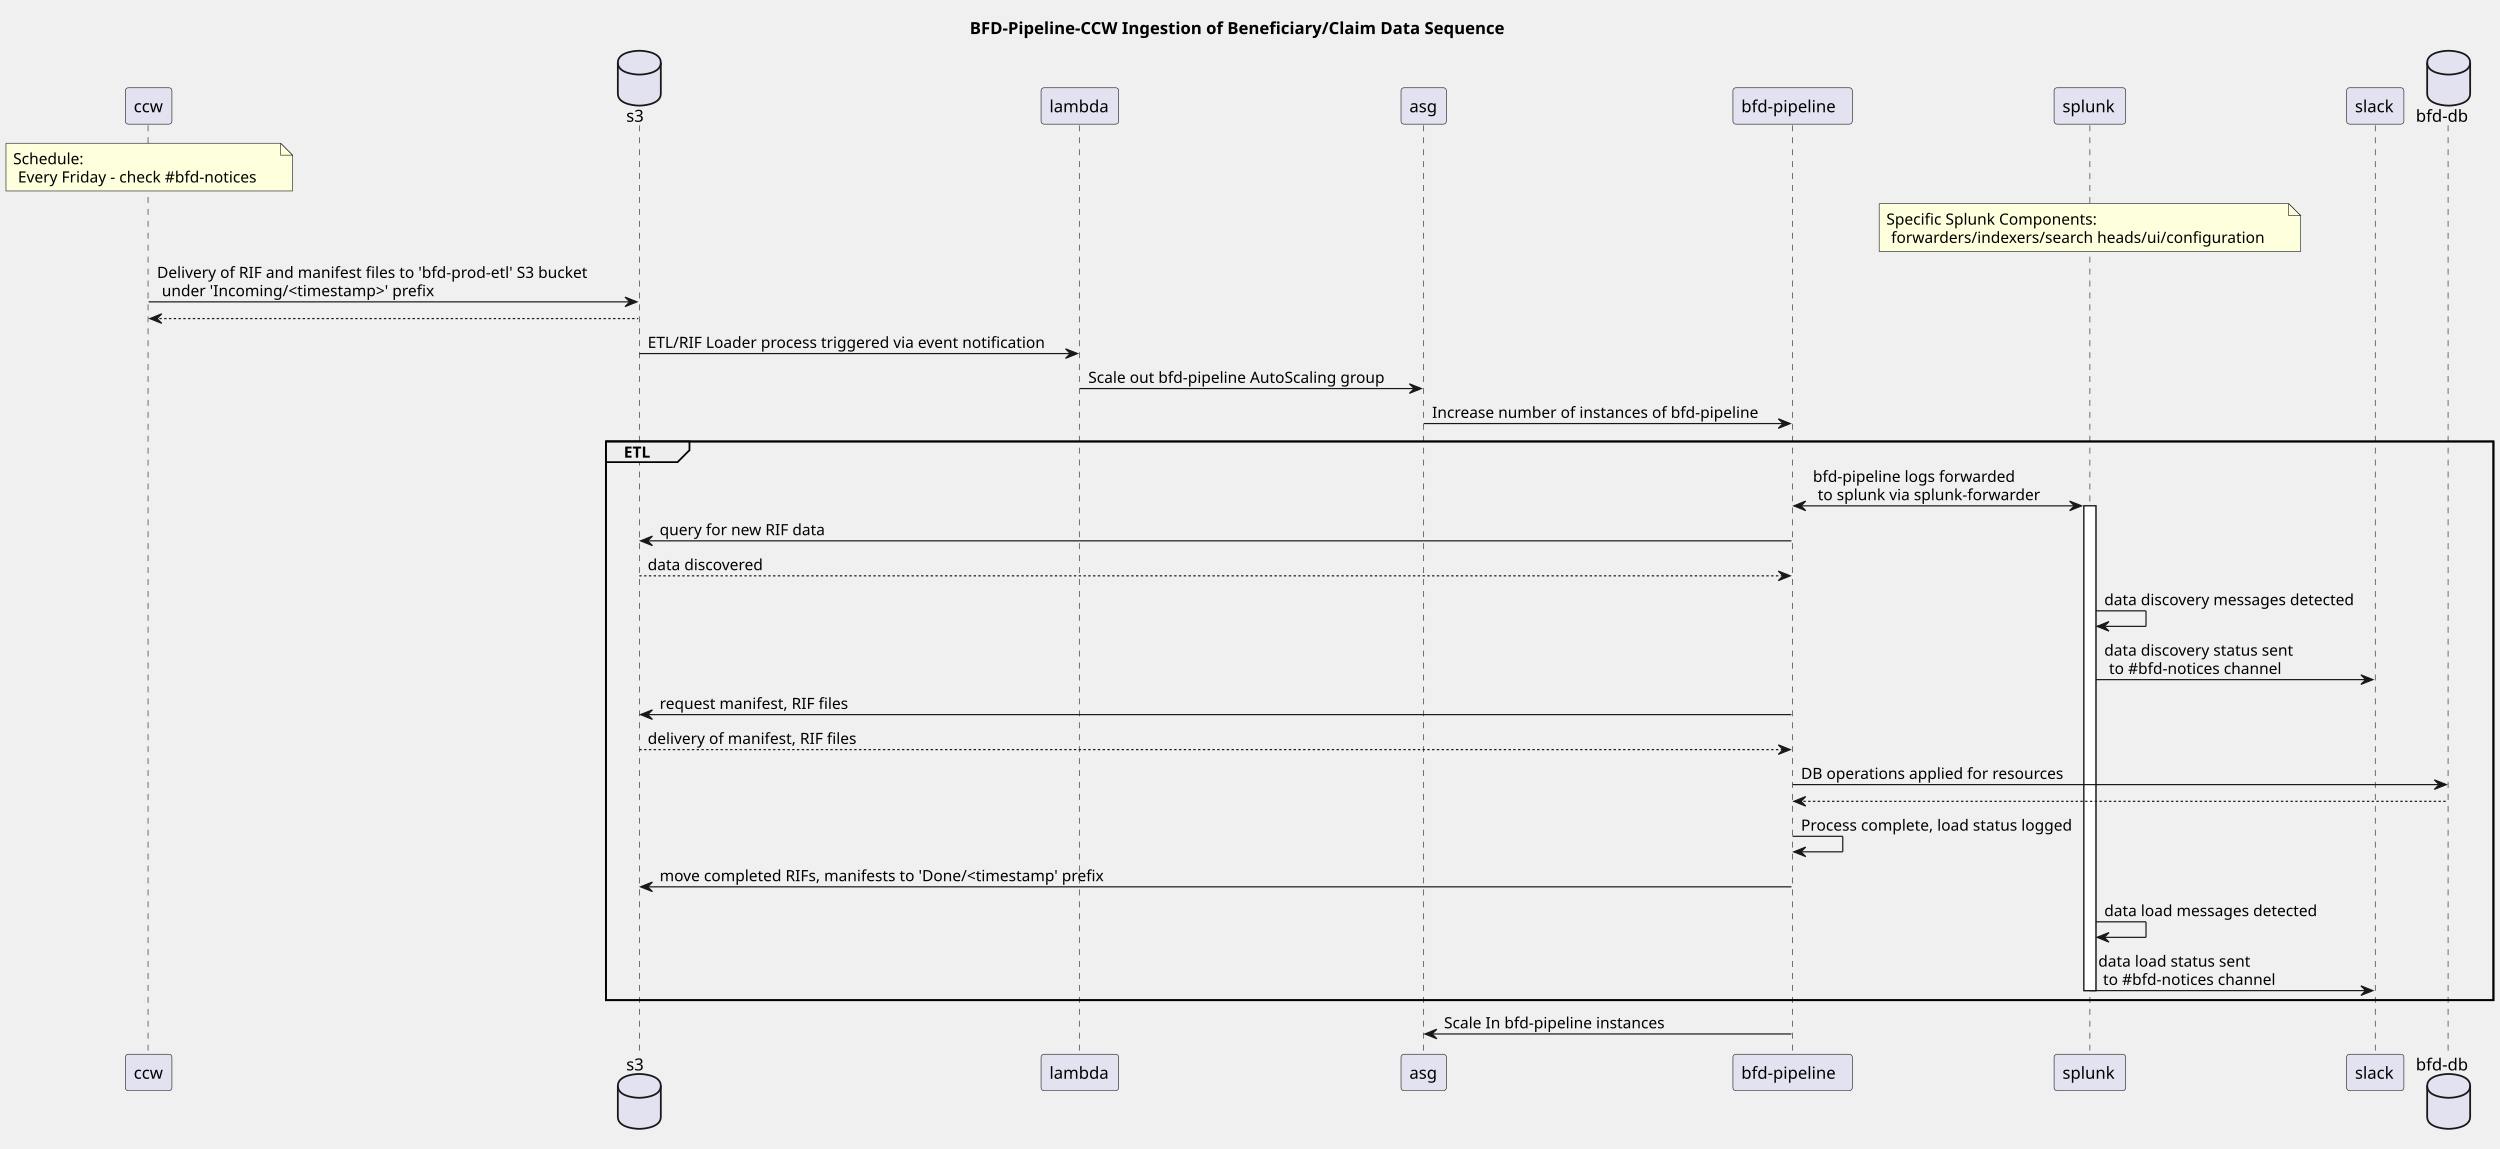
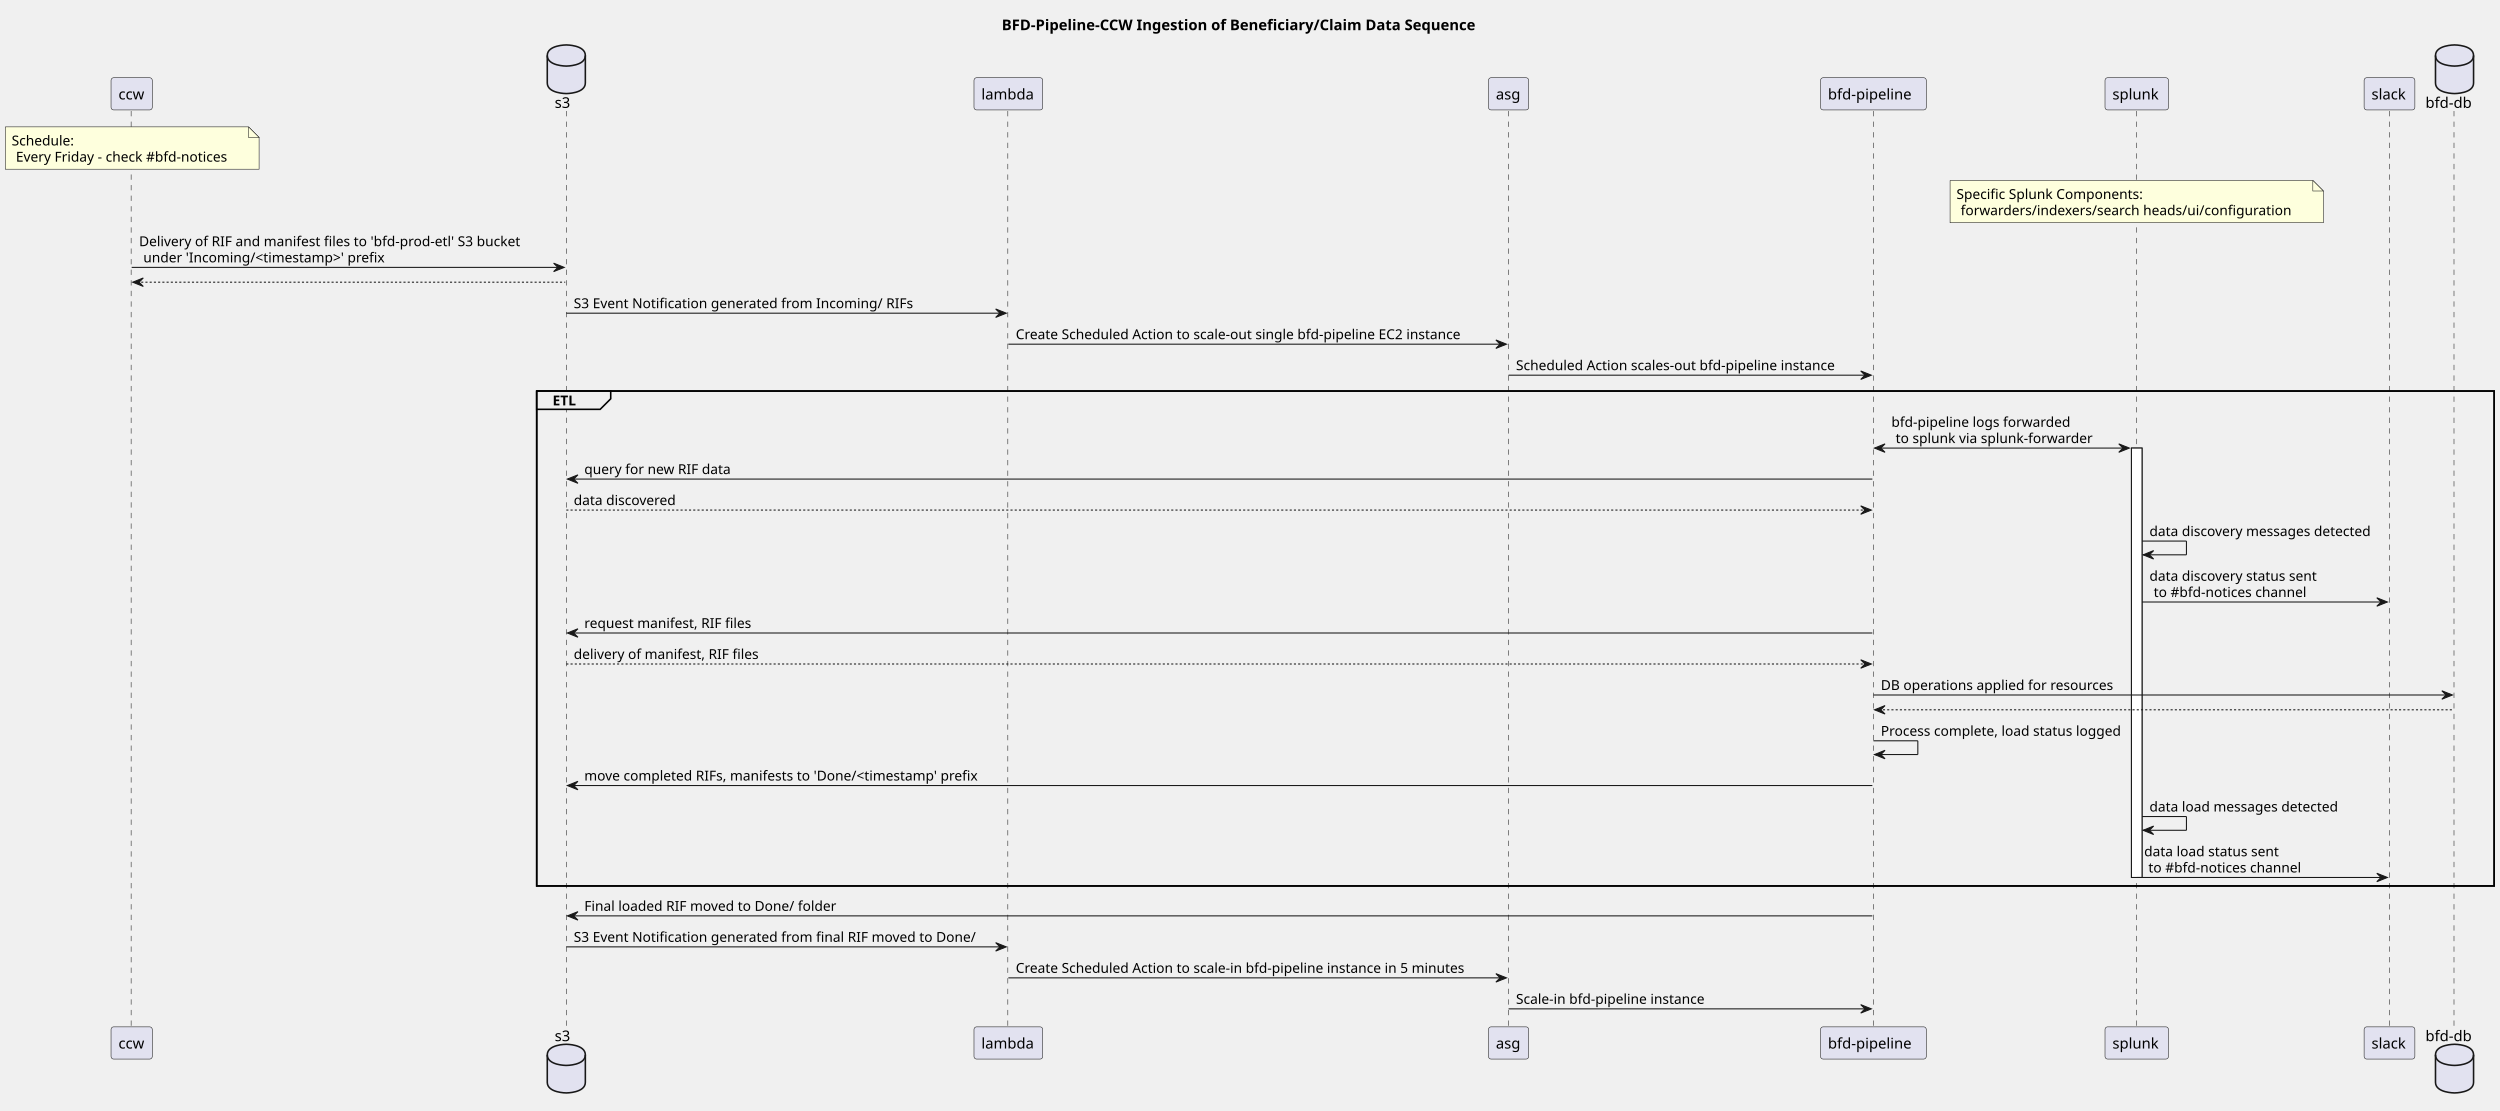
- <svg xmlns="http://www.w3.org/2000/svg" contentStyleType="text/css" height="962px" preserveAspectRatio="none" style="width:2094px;height:962px;background:#FFFFFF;" version="1.1" viewBox="0 0 2094 962" width="2094px" zoomAndPan="magnify">
+ <svg xmlns="http://www.w3.org/2000/svg" contentStyleType="text/css" height="1050px" preserveAspectRatio="none" style="width:2364px;height:1050px;background:#FFFFFF;" version="1.1" viewBox="0 0 2364 1050" width="2364px" zoomAndPan="magnify">
  <defs />
  <g>
-     <text fill="#000000" font-family="sans-serif" font-size="14" font-weight="bold" lengthAdjust="spacing" textLength="473" x="812.25" y="28.535">BFD-Pipeline-CCW Ingestion of Beneficiary/Claim Data Sequence</text>
-     <rect fill="#FFFFFF" height="406.037" style="stroke:#181818;stroke-width:1.0;" width="10" x="1745.5" y="423.703" />
-     <rect fill="none" height="467.969" style="stroke:#000000;stroke-width:1.5;" width="1581" x="507.5" y="369.772" />
-     <line style="stroke:#181818;stroke-width:0.5;stroke-dasharray:5.0,5.0;" x1="124" x2="124" y1="104.977" y2="884.051" />
-     <line style="stroke:#181818;stroke-width:0.5;stroke-dasharray:5.0,5.0;" x1="535.5" x2="535.5" y1="104.977" y2="884.051" />
-     <line style="stroke:#181818;stroke-width:0.5;stroke-dasharray:5.0,5.0;" x1="904" x2="904" y1="104.977" y2="884.051" />
-     <line style="stroke:#181818;stroke-width:0.5;stroke-dasharray:5.0,5.0;" x1="1192.5" x2="1192.5" y1="104.977" y2="884.051" />
-     <line style="stroke:#181818;stroke-width:0.5;stroke-dasharray:5.0,5.0;" x1="1501.5" x2="1501.5" y1="104.977" y2="884.051" />
-     <line style="stroke:#181818;stroke-width:0.5;stroke-dasharray:5.0,5.0;" x1="1750.5" x2="1750.5" y1="104.977" y2="884.051" />
-     <line style="stroke:#181818;stroke-width:0.5;stroke-dasharray:5.0,5.0;" x1="1989.5" x2="1989.5" y1="104.977" y2="884.051" />
-     <line style="stroke:#181818;stroke-width:0.5;stroke-dasharray:5.0,5.0;" x1="2050.5" x2="2050.5" y1="104.977" y2="884.051" />
+     <text fill="#000000" font-family="sans-serif" font-size="14" font-weight="bold" lengthAdjust="spacing" textLength="473" x="947.25" y="28.535">BFD-Pipeline-CCW Ingestion of Beneficiary/Claim Data Sequence</text>
+     <rect fill="#FFFFFF" height="406.037" style="stroke:#181818;stroke-width:1.0;" width="10" x="2015.5" y="423.703" />
+     <rect fill="none" height="467.969" style="stroke:#000000;stroke-width:1.5;" width="1851" x="507.5" y="369.772" />
+     <line style="stroke:#181818;stroke-width:0.5;stroke-dasharray:5.0,5.0;" x1="124" x2="124" y1="104.977" y2="971.982" />
+     <line style="stroke:#181818;stroke-width:0.5;stroke-dasharray:5.0,5.0;" x1="535.5" x2="535.5" y1="104.977" y2="971.982" />
+     <line style="stroke:#181818;stroke-width:0.5;stroke-dasharray:5.0,5.0;" x1="953" x2="953" y1="104.977" y2="971.982" />
+     <line style="stroke:#181818;stroke-width:0.5;stroke-dasharray:5.0,5.0;" x1="1426.5" x2="1426.5" y1="104.977" y2="971.982" />
+     <line style="stroke:#181818;stroke-width:0.5;stroke-dasharray:5.0,5.0;" x1="1771.5" x2="1771.5" y1="104.977" y2="971.982" />
+     <line style="stroke:#181818;stroke-width:0.5;stroke-dasharray:5.0,5.0;" x1="2020.5" x2="2020.5" y1="104.977" y2="971.982" />
+     <line style="stroke:#181818;stroke-width:0.5;stroke-dasharray:5.0,5.0;" x1="2259.5" x2="2259.5" y1="104.977" y2="971.982" />
+     <line style="stroke:#181818;stroke-width:0.5;stroke-dasharray:5.0,5.0;" x1="2320.5" x2="2320.5" y1="104.977" y2="971.982" />
    <rect fill="#E2E2F0" height="30.488" rx="2.5" ry="2.5" style="stroke:#181818;stroke-width:0.5;" width="39" x="105" y="73.488" />
    <text fill="#000000" font-family="sans-serif" font-size="14" lengthAdjust="spacing" textLength="25" x="112" y="94.023">ccw</text>
-     <rect fill="#E2E2F0" height="30.488" rx="2.5" ry="2.5" style="stroke:#181818;stroke-width:0.5;" width="39" x="105" y="883.051" />
-     <text fill="#000000" font-family="sans-serif" font-size="14" lengthAdjust="spacing" textLength="25" x="112" y="903.586">ccw</text>
+     <rect fill="#E2E2F0" height="30.488" rx="2.5" ry="2.5" style="stroke:#181818;stroke-width:0.5;" width="39" x="105" y="970.982" />
+     <text fill="#000000" font-family="sans-serif" font-size="14" lengthAdjust="spacing" textLength="25" x="112" y="991.518">ccw</text>
    <text fill="#000000" font-family="sans-serif" font-size="14" lengthAdjust="spacing" textLength="16" x="524.5" y="102.023">s3</text>
    <path d="M517.5,52.488 C517.5,42.488 535.5,42.488 535.5,42.488 C535.5,42.488 553.5,42.488 553.5,52.488 L553.5,78.488 C553.5,88.488 535.5,88.488 535.5,88.488 C535.5,88.488 517.5,88.488 517.5,78.488 L517.5,52.488 " fill="#E2E2F0" style="stroke:#181818;stroke-width:1.5;" />
    <path d="M517.5,52.488 C517.5,62.488 535.5,62.488 535.5,62.488 C535.5,62.488 553.5,62.488 553.5,52.488 " fill="none" style="stroke:#181818;stroke-width:1.5;" />
-     <text fill="#000000" font-family="sans-serif" font-size="14" lengthAdjust="spacing" textLength="16" x="524.5" y="896.586">s3</text>
-     <path d="M517.5,909.539 C517.5,899.539 535.5,899.539 535.5,899.539 C535.5,899.539 553.5,899.539 553.5,909.539 L553.5,935.539 C553.5,945.539 535.5,945.539 535.5,945.539 C535.5,945.539 517.5,945.539 517.5,935.539 L517.5,909.539 " fill="#E2E2F0" style="stroke:#181818;stroke-width:1.5;" />
-     <path d="M517.5,909.539 C517.5,919.539 535.5,919.539 535.5,919.539 C535.5,919.539 553.5,919.539 553.5,909.539 " fill="none" style="stroke:#181818;stroke-width:1.5;" />
-     <rect fill="#E2E2F0" height="30.488" rx="2.5" ry="2.5" style="stroke:#181818;stroke-width:0.5;" width="65" x="872" y="73.488" />
-     <text fill="#000000" font-family="sans-serif" font-size="14" lengthAdjust="spacing" textLength="51" x="879" y="94.023">lambda</text>
-     <rect fill="#E2E2F0" height="30.488" rx="2.5" ry="2.5" style="stroke:#181818;stroke-width:0.5;" width="65" x="872" y="883.051" />
-     <text fill="#000000" font-family="sans-serif" font-size="14" lengthAdjust="spacing" textLength="51" x="879" y="903.586">lambda</text>
-     <rect fill="#E2E2F0" height="30.488" rx="2.5" ry="2.5" style="stroke:#181818;stroke-width:0.5;" width="38" x="1173.5" y="73.488" />
-     <text fill="#000000" font-family="sans-serif" font-size="14" lengthAdjust="spacing" textLength="24" x="1180.5" y="94.023">asg</text>
-     <rect fill="#E2E2F0" height="30.488" rx="2.5" ry="2.5" style="stroke:#181818;stroke-width:0.5;" width="38" x="1173.5" y="883.051" />
-     <text fill="#000000" font-family="sans-serif" font-size="14" lengthAdjust="spacing" textLength="24" x="1180.5" y="903.586">asg</text>
-     <rect fill="#E2E2F0" height="30.488" rx="2.5" ry="2.5" style="stroke:#181818;stroke-width:0.5;" width="100" x="1451.5" y="73.488" />
-     <text fill="#000000" font-family="sans-serif" font-size="14" lengthAdjust="spacing" textLength="86" x="1458.5" y="94.023">bfd-pipeline</text>
-     <rect fill="#E2E2F0" height="30.488" rx="2.5" ry="2.5" style="stroke:#181818;stroke-width:0.5;" width="100" x="1451.5" y="883.051" />
-     <text fill="#000000" font-family="sans-serif" font-size="14" lengthAdjust="spacing" textLength="86" x="1458.5" y="903.586">bfd-pipeline</text>
-     <rect fill="#E2E2F0" height="30.488" rx="2.5" ry="2.5" style="stroke:#181818;stroke-width:0.5;" width="60" x="1720.5" y="73.488" />
-     <text fill="#000000" font-family="sans-serif" font-size="14" lengthAdjust="spacing" textLength="46" x="1727.5" y="94.023">splunk</text>
-     <rect fill="#E2E2F0" height="30.488" rx="2.5" ry="2.5" style="stroke:#181818;stroke-width:0.5;" width="60" x="1720.5" y="883.051" />
-     <text fill="#000000" font-family="sans-serif" font-size="14" lengthAdjust="spacing" textLength="46" x="1727.5" y="903.586">splunk</text>
-     <rect fill="#E2E2F0" height="30.488" rx="2.5" ry="2.5" style="stroke:#181818;stroke-width:0.5;" width="48" x="1965.5" y="73.488" />
-     <text fill="#000000" font-family="sans-serif" font-size="14" lengthAdjust="spacing" textLength="34" x="1972.5" y="94.023">slack</text>
-     <rect fill="#E2E2F0" height="30.488" rx="2.5" ry="2.5" style="stroke:#181818;stroke-width:0.5;" width="48" x="1965.5" y="883.051" />
-     <text fill="#000000" font-family="sans-serif" font-size="14" lengthAdjust="spacing" textLength="34" x="1972.5" y="903.586">slack</text>
-     <text fill="#000000" font-family="sans-serif" font-size="14" lengthAdjust="spacing" textLength="49" x="2023.5" y="102.023">bfd-db</text>
-     <path d="M2033,52.488 C2033,42.488 2051,42.488 2051,42.488 C2051,42.488 2069,42.488 2069,52.488 L2069,78.488 C2069,88.488 2051,88.488 2051,88.488 C2051,88.488 2033,88.488 2033,78.488 L2033,52.488 " fill="#E2E2F0" style="stroke:#181818;stroke-width:1.5;" />
-     <path d="M2033,52.488 C2033,62.488 2051,62.488 2051,62.488 C2051,62.488 2069,62.488 2069,52.488 " fill="none" style="stroke:#181818;stroke-width:1.5;" />
-     <text fill="#000000" font-family="sans-serif" font-size="14" lengthAdjust="spacing" textLength="49" x="2023.5" y="896.586">bfd-db</text>
-     <path d="M2033,909.539 C2033,899.539 2051,899.539 2051,899.539 C2051,899.539 2069,899.539 2069,909.539 L2069,935.539 C2069,945.539 2051,945.539 2051,945.539 C2051,945.539 2033,945.539 2033,935.539 L2033,909.539 " fill="#E2E2F0" style="stroke:#181818;stroke-width:1.5;" />
-     <path d="M2033,909.539 C2033,919.539 2051,919.539 2051,919.539 C2051,919.539 2069,919.539 2069,909.539 " fill="none" style="stroke:#181818;stroke-width:1.5;" />
-     <rect fill="#FFFFFF" height="406.037" style="stroke:#181818;stroke-width:1.0;" width="10" x="1745.5" y="423.703" />
+     <text fill="#000000" font-family="sans-serif" font-size="14" lengthAdjust="spacing" textLength="16" x="524.5" y="984.518">s3</text>
+     <path d="M517.5,997.471 C517.5,987.471 535.5,987.471 535.5,987.471 C535.5,987.471 553.5,987.471 553.5,997.471 L553.5,1023.471 C553.5,1033.471 535.5,1033.471 535.5,1033.471 C535.5,1033.471 517.5,1033.471 517.5,1023.471 L517.5,997.471 " fill="#E2E2F0" style="stroke:#181818;stroke-width:1.5;" />
+     <path d="M517.5,997.471 C517.5,1007.471 535.5,1007.471 535.5,1007.471 C535.5,1007.471 553.5,1007.471 553.5,997.471 " fill="none" style="stroke:#181818;stroke-width:1.5;" />
+     <rect fill="#E2E2F0" height="30.488" rx="2.5" ry="2.5" style="stroke:#181818;stroke-width:0.5;" width="65" x="921" y="73.488" />
+     <text fill="#000000" font-family="sans-serif" font-size="14" lengthAdjust="spacing" textLength="51" x="928" y="94.023">lambda</text>
+     <rect fill="#E2E2F0" height="30.488" rx="2.5" ry="2.5" style="stroke:#181818;stroke-width:0.5;" width="65" x="921" y="970.982" />
+     <text fill="#000000" font-family="sans-serif" font-size="14" lengthAdjust="spacing" textLength="51" x="928" y="991.518">lambda</text>
+     <rect fill="#E2E2F0" height="30.488" rx="2.5" ry="2.5" style="stroke:#181818;stroke-width:0.5;" width="38" x="1407.5" y="73.488" />
+     <text fill="#000000" font-family="sans-serif" font-size="14" lengthAdjust="spacing" textLength="24" x="1414.5" y="94.023">asg</text>
+     <rect fill="#E2E2F0" height="30.488" rx="2.5" ry="2.5" style="stroke:#181818;stroke-width:0.5;" width="38" x="1407.5" y="970.982" />
+     <text fill="#000000" font-family="sans-serif" font-size="14" lengthAdjust="spacing" textLength="24" x="1414.5" y="991.518">asg</text>
+     <rect fill="#E2E2F0" height="30.488" rx="2.5" ry="2.5" style="stroke:#181818;stroke-width:0.5;" width="100" x="1721.5" y="73.488" />
+     <text fill="#000000" font-family="sans-serif" font-size="14" lengthAdjust="spacing" textLength="86" x="1728.5" y="94.023">bfd-pipeline</text>
+     <rect fill="#E2E2F0" height="30.488" rx="2.5" ry="2.5" style="stroke:#181818;stroke-width:0.5;" width="100" x="1721.5" y="970.982" />
+     <text fill="#000000" font-family="sans-serif" font-size="14" lengthAdjust="spacing" textLength="86" x="1728.5" y="991.518">bfd-pipeline</text>
+     <rect fill="#E2E2F0" height="30.488" rx="2.5" ry="2.5" style="stroke:#181818;stroke-width:0.5;" width="60" x="1990.5" y="73.488" />
+     <text fill="#000000" font-family="sans-serif" font-size="14" lengthAdjust="spacing" textLength="46" x="1997.5" y="94.023">splunk</text>
+     <rect fill="#E2E2F0" height="30.488" rx="2.5" ry="2.5" style="stroke:#181818;stroke-width:0.5;" width="60" x="1990.5" y="970.982" />
+     <text fill="#000000" font-family="sans-serif" font-size="14" lengthAdjust="spacing" textLength="46" x="1997.5" y="991.518">splunk</text>
+     <rect fill="#E2E2F0" height="30.488" rx="2.5" ry="2.5" style="stroke:#181818;stroke-width:0.5;" width="48" x="2235.5" y="73.488" />
+     <text fill="#000000" font-family="sans-serif" font-size="14" lengthAdjust="spacing" textLength="34" x="2242.5" y="94.023">slack</text>
+     <rect fill="#E2E2F0" height="30.488" rx="2.5" ry="2.5" style="stroke:#181818;stroke-width:0.5;" width="48" x="2235.5" y="970.982" />
+     <text fill="#000000" font-family="sans-serif" font-size="14" lengthAdjust="spacing" textLength="34" x="2242.5" y="991.518">slack</text>
+     <text fill="#000000" font-family="sans-serif" font-size="14" lengthAdjust="spacing" textLength="49" x="2293.5" y="102.023">bfd-db</text>
+     <path d="M2303,52.488 C2303,42.488 2321,42.488 2321,42.488 C2321,42.488 2339,42.488 2339,52.488 L2339,78.488 C2339,88.488 2321,88.488 2321,88.488 C2321,88.488 2303,88.488 2303,78.488 L2303,52.488 " fill="#E2E2F0" style="stroke:#181818;stroke-width:1.5;" />
+     <path d="M2303,52.488 C2303,62.488 2321,62.488 2321,62.488 C2321,62.488 2339,62.488 2339,52.488 " fill="none" style="stroke:#181818;stroke-width:1.5;" />
+     <text fill="#000000" font-family="sans-serif" font-size="14" lengthAdjust="spacing" textLength="49" x="2293.5" y="984.518">bfd-db</text>
+     <path d="M2303,997.471 C2303,987.471 2321,987.471 2321,987.471 C2321,987.471 2339,987.471 2339,997.471 L2339,1023.471 C2339,1033.471 2321,1033.471 2321,1033.471 C2321,1033.471 2303,1033.471 2303,1023.471 L2303,997.471 " fill="#E2E2F0" style="stroke:#181818;stroke-width:1.5;" />
+     <path d="M2303,997.471 C2303,1007.471 2321,1007.471 2321,1007.471 C2321,1007.471 2339,1007.471 2339,997.471 " fill="none" style="stroke:#181818;stroke-width:1.5;" />
+     <rect fill="#FFFFFF" height="406.037" style="stroke:#181818;stroke-width:1.0;" width="10" x="2015.5" y="423.703" />
    <path d="M5,119.977 L5,159.977 L245,159.977 L245,129.977 L235,119.977 L5,119.977 " fill="#FEFFDD" style="stroke:#181818;stroke-width:0.5;" />
    <path d="M235,119.977 L235,129.977 L245,129.977 L235,119.977 " fill="#FEFFDD" style="stroke:#181818;stroke-width:0.5;" />
    <text fill="#000000" font-family="sans-serif" font-size="13" lengthAdjust="spacing" textLength="60" x="11" y="137.545">Schedule:</text>
    <text fill="#000000" font-family="sans-serif" font-size="13" lengthAdjust="spacing" textLength="215" x="15" y="152.856">Every Friday - check #bfd-notices</text>
-     <path d="M1574,170.598 L1574,210.598 L1927,210.598 L1927,180.598 L1917,170.598 L1574,170.598 " fill="#FEFFDD" style="stroke:#181818;stroke-width:0.5;" />
-     <path d="M1917,170.598 L1917,180.598 L1927,180.598 L1917,170.598 " fill="#FEFFDD" style="stroke:#181818;stroke-width:0.5;" />
-     <text fill="#000000" font-family="sans-serif" font-size="13" lengthAdjust="spacing" textLength="184" x="1580" y="188.166">Specific Splunk Components:</text>
-     <text fill="#000000" font-family="sans-serif" font-size="13" lengthAdjust="spacing" textLength="328" x="1584" y="203.477">forwarders/indexers/search heads/ui/configuration</text>
+     <path d="M1844,170.598 L1844,210.598 L2197,210.598 L2197,180.598 L2187,170.598 L1844,170.598 " fill="#FEFFDD" style="stroke:#181818;stroke-width:0.5;" />
+     <path d="M2187,170.598 L2187,180.598 L2197,180.598 L2187,170.598 " fill="#FEFFDD" style="stroke:#181818;stroke-width:0.5;" />
+     <text fill="#000000" font-family="sans-serif" font-size="13" lengthAdjust="spacing" textLength="184" x="1850" y="188.166">Specific Splunk Components:</text>
+     <text fill="#000000" font-family="sans-serif" font-size="13" lengthAdjust="spacing" textLength="328" x="1854" y="203.477">forwarders/indexers/search heads/ui/configuration</text>
    <polygon fill="#181818" points="523.5,248.84,533.5,252.84,523.5,256.84,527.5,252.84" style="stroke:#181818;stroke-width:1.0;" />
    <line style="stroke:#181818;stroke-width:1.0;" x1="124.5" x2="529.5" y1="252.84" y2="252.84" />
    <text fill="#000000" font-family="sans-serif" font-size="13" lengthAdjust="spacing" textLength="383" x="131.5" y="232.787">Delivery of RIF and manifest files to 'bfd-prod-etl' S3 bucket</text>
    <text fill="#000000" font-family="sans-serif" font-size="13" lengthAdjust="spacing" textLength="240" x="135.5" y="248.098">under 'Incoming/&lt;timestamp&gt;' prefix</text>
    <polygon fill="#181818" points="135.5,262.84,125.5,266.84,135.5,270.84,131.5,266.84" style="stroke:#181818;stroke-width:1.0;" />
    <line style="stroke:#181818;stroke-width:1.0;stroke-dasharray:2.0,2.0;" x1="129.5" x2="534.5" y1="266.84" y2="266.84" />
-     <polygon fill="#181818" points="892.5,292.15,902.5,296.15,892.5,300.15,896.5,296.15" style="stroke:#181818;stroke-width:1.0;" />
-     <line style="stroke:#181818;stroke-width:1.0;" x1="535.5" x2="898.5" y1="296.15" y2="296.15" />
-     <text fill="#000000" font-family="sans-serif" font-size="13" lengthAdjust="spacing" textLength="345" x="542.5" y="291.408">ETL/RIF Loader process triggered via event notification</text>
-     <polygon fill="#181818" points="1180.5,321.461,1190.5,325.461,1180.5,329.461,1184.5,325.461" style="stroke:#181818;stroke-width:1.0;" />
-     <line style="stroke:#181818;stroke-width:1.0;" x1="904.5" x2="1186.5" y1="325.461" y2="325.461" />
-     <text fill="#000000" font-family="sans-serif" font-size="13" lengthAdjust="spacing" textLength="264" x="911.5" y="320.719">Scale out  bfd-pipeline AutoScaling group</text>
-     <polygon fill="#181818" points="1489.5,350.772,1499.5,354.772,1489.5,358.772,1493.5,354.772" style="stroke:#181818;stroke-width:1.0;" />
-     <line style="stroke:#181818;stroke-width:1.0;" x1="1192.5" x2="1495.5" y1="354.772" y2="354.772" />
-     <text fill="#000000" font-family="sans-serif" font-size="13" lengthAdjust="spacing" textLength="285" x="1199.5" y="350.029">Increase number of instances of bfd-pipeline</text>
+     <polygon fill="#181818" points="941.5,292.15,951.5,296.15,941.5,300.15,945.5,296.15" style="stroke:#181818;stroke-width:1.0;" />
+     <line style="stroke:#181818;stroke-width:1.0;" x1="535.5" x2="947.5" y1="296.15" y2="296.15" />
+     <text fill="#000000" font-family="sans-serif" font-size="13" lengthAdjust="spacing" textLength="332" x="542.5" y="291.408">S3 Event Notification generated from Incoming/ RIFs</text>
+     <polygon fill="#181818" points="1414.5,321.461,1424.5,325.461,1414.5,329.461,1418.5,325.461" style="stroke:#181818;stroke-width:1.0;" />
+     <line style="stroke:#181818;stroke-width:1.0;" x1="953.5" x2="1420.5" y1="325.461" y2="325.461" />
+     <text fill="#000000" font-family="sans-serif" font-size="13" lengthAdjust="spacing" textLength="445" x="960.5" y="320.719">Create Scheduled Action to scale-out single bfd-pipeline EC2 instance</text>
+     <polygon fill="#181818" points="1759.5,350.772,1769.5,354.772,1759.5,358.772,1763.5,354.772" style="stroke:#181818;stroke-width:1.0;" />
+     <line style="stroke:#181818;stroke-width:1.0;" x1="1426.5" x2="1765.5" y1="354.772" y2="354.772" />
+     <text fill="#000000" font-family="sans-serif" font-size="13" lengthAdjust="spacing" textLength="321" x="1433.5" y="350.029">Scheduled Action scales-out bfd-pipeline instance</text>
    <path d="M507.5,369.772 L577.5,369.772 L577.5,377.082 L567.5,387.082 L507.5,387.082 L507.5,369.772 " fill="#EEEEEE" style="stroke:#000000;stroke-width:1.5;" />
-     <rect fill="none" height="467.969" style="stroke:#000000;stroke-width:1.5;" width="1581" x="507.5" y="369.772" />
+     <rect fill="none" height="467.969" style="stroke:#000000;stroke-width:1.5;" width="1851" x="507.5" y="369.772" />
    <text fill="#000000" font-family="sans-serif" font-size="13" font-weight="bold" lengthAdjust="spacing" textLength="25" x="522.5" y="383.34">ETL</text>
-     <polygon fill="#181818" points="1512.5,419.703,1502.5,423.703,1512.5,427.703,1508.5,423.703" style="stroke:#181818;stroke-width:1.0;" />
-     <polygon fill="#181818" points="1733.5,419.703,1743.5,423.703,1733.5,427.703,1737.5,423.703" style="stroke:#181818;stroke-width:1.0;" />
-     <line style="stroke:#181818;stroke-width:1.0;" x1="1506.5" x2="1739.5" y1="423.703" y2="423.703" />
-     <text fill="#000000" font-family="sans-serif" font-size="13" lengthAdjust="spacing" textLength="177" x="1518.5" y="403.65">bfd-pipeline logs forwarded</text>
-     <text fill="#000000" font-family="sans-serif" font-size="13" lengthAdjust="spacing" textLength="197" x="1522.5" y="418.961">to splunk via splunk-forwarder</text>
+     <polygon fill="#181818" points="1782.5,419.703,1772.5,423.703,1782.5,427.703,1778.5,423.703" style="stroke:#181818;stroke-width:1.0;" />
+     <polygon fill="#181818" points="2003.5,419.703,2013.5,423.703,2003.5,427.703,2007.5,423.703" style="stroke:#181818;stroke-width:1.0;" />
+     <line style="stroke:#181818;stroke-width:1.0;" x1="1776.5" x2="2009.5" y1="423.703" y2="423.703" />
+     <text fill="#000000" font-family="sans-serif" font-size="13" lengthAdjust="spacing" textLength="177" x="1788.5" y="403.65">bfd-pipeline logs forwarded</text>
+     <text fill="#000000" font-family="sans-serif" font-size="13" lengthAdjust="spacing" textLength="197" x="1792.5" y="418.961">to splunk via splunk-forwarder</text>
    <polygon fill="#181818" points="546.5,449.014,536.5,453.014,546.5,457.014,542.5,453.014" style="stroke:#181818;stroke-width:1.0;" />
-     <line style="stroke:#181818;stroke-width:1.0;" x1="540.5" x2="1500.5" y1="453.014" y2="453.014" />
+     <line style="stroke:#181818;stroke-width:1.0;" x1="540.5" x2="1770.5" y1="453.014" y2="453.014" />
    <text fill="#000000" font-family="sans-serif" font-size="13" lengthAdjust="spacing" textLength="140" x="552.5" y="448.272">query for new RIF data</text>
-     <polygon fill="#181818" points="1489.5,478.324,1499.5,482.324,1489.5,486.324,1493.5,482.324" style="stroke:#181818;stroke-width:1.0;" />
-     <line style="stroke:#181818;stroke-width:1.0;stroke-dasharray:2.0,2.0;" x1="535.5" x2="1495.5" y1="482.324" y2="482.324" />
+     <polygon fill="#181818" points="1759.5,478.324,1769.5,482.324,1759.5,486.324,1763.5,482.324" style="stroke:#181818;stroke-width:1.0;" />
+     <line style="stroke:#181818;stroke-width:1.0;stroke-dasharray:2.0,2.0;" x1="535.5" x2="1765.5" y1="482.324" y2="482.324" />
    <text fill="#000000" font-family="sans-serif" font-size="13" lengthAdjust="spacing" textLength="99" x="542.5" y="477.582">data discovered</text>
-     <line style="stroke:#181818;stroke-width:1.0;" x1="1755.5" x2="1797.5" y1="511.635" y2="511.635" />
-     <line style="stroke:#181818;stroke-width:1.0;" x1="1797.5" x2="1797.5" y1="511.635" y2="524.635" />
-     <line style="stroke:#181818;stroke-width:1.0;" x1="1756.5" x2="1797.5" y1="524.635" y2="524.635" />
-     <polygon fill="#181818" points="1766.5,520.635,1756.5,524.635,1766.5,528.635,1762.5,524.635" style="stroke:#181818;stroke-width:1.0;" />
-     <text fill="#000000" font-family="sans-serif" font-size="13" lengthAdjust="spacing" textLength="215" x="1762.5" y="506.893">data discovery messages detected</text>
-     <polygon fill="#181818" points="1977.5,565.256,1987.5,569.256,1977.5,573.256,1981.5,569.256" style="stroke:#181818;stroke-width:1.0;" />
-     <line style="stroke:#181818;stroke-width:1.0;" x1="1755.5" x2="1983.5" y1="569.256" y2="569.256" />
-     <text fill="#000000" font-family="sans-serif" font-size="13" lengthAdjust="spacing" textLength="165" x="1762.5" y="549.203">data discovery status sent</text>
-     <text fill="#000000" font-family="sans-serif" font-size="13" lengthAdjust="spacing" textLength="153" x="1766.5" y="564.514">to #bfd-notices channel</text>
+     <line style="stroke:#181818;stroke-width:1.0;" x1="2025.5" x2="2067.5" y1="511.635" y2="511.635" />
+     <line style="stroke:#181818;stroke-width:1.0;" x1="2067.5" x2="2067.5" y1="511.635" y2="524.635" />
+     <line style="stroke:#181818;stroke-width:1.0;" x1="2026.5" x2="2067.5" y1="524.635" y2="524.635" />
+     <polygon fill="#181818" points="2036.5,520.635,2026.5,524.635,2036.5,528.635,2032.5,524.635" style="stroke:#181818;stroke-width:1.0;" />
+     <text fill="#000000" font-family="sans-serif" font-size="13" lengthAdjust="spacing" textLength="215" x="2032.5" y="506.893">data discovery messages detected</text>
+     <polygon fill="#181818" points="2247.5,565.256,2257.5,569.256,2247.5,573.256,2251.5,569.256" style="stroke:#181818;stroke-width:1.0;" />
+     <line style="stroke:#181818;stroke-width:1.0;" x1="2025.5" x2="2253.5" y1="569.256" y2="569.256" />
+     <text fill="#000000" font-family="sans-serif" font-size="13" lengthAdjust="spacing" textLength="165" x="2032.5" y="549.203">data discovery status sent</text>
+     <text fill="#000000" font-family="sans-serif" font-size="13" lengthAdjust="spacing" textLength="153" x="2036.5" y="564.514">to #bfd-notices channel</text>
    <polygon fill="#181818" points="546.5,594.566,536.5,598.566,546.5,602.566,542.5,598.566" style="stroke:#181818;stroke-width:1.0;" />
-     <line style="stroke:#181818;stroke-width:1.0;" x1="540.5" x2="1500.5" y1="598.566" y2="598.566" />
+     <line style="stroke:#181818;stroke-width:1.0;" x1="540.5" x2="1770.5" y1="598.566" y2="598.566" />
    <text fill="#000000" font-family="sans-serif" font-size="13" lengthAdjust="spacing" textLength="164" x="552.5" y="593.824">request manifest, RIF files</text>
-     <polygon fill="#181818" points="1489.5,623.877,1499.5,627.877,1489.5,631.877,1493.5,627.877" style="stroke:#181818;stroke-width:1.0;" />
-     <line style="stroke:#181818;stroke-width:1.0;stroke-dasharray:2.0,2.0;" x1="535.5" x2="1495.5" y1="627.877" y2="627.877" />
+     <polygon fill="#181818" points="1759.5,623.877,1769.5,627.877,1759.5,631.877,1763.5,627.877" style="stroke:#181818;stroke-width:1.0;" />
+     <line style="stroke:#181818;stroke-width:1.0;stroke-dasharray:2.0,2.0;" x1="535.5" x2="1765.5" y1="627.877" y2="627.877" />
    <text fill="#000000" font-family="sans-serif" font-size="13" lengthAdjust="spacing" textLength="183" x="542.5" y="623.135">delivery of manifest, RIF files</text>
-     <polygon fill="#181818" points="2039,653.188,2049,657.188,2039,661.188,2043,657.188" style="stroke:#181818;stroke-width:1.0;" />
-     <line style="stroke:#181818;stroke-width:1.0;" x1="1501.5" x2="2045" y1="657.188" y2="657.188" />
-     <text fill="#000000" font-family="sans-serif" font-size="13" lengthAdjust="spacing" textLength="225" x="1508.5" y="652.445">DB operations applied for resources</text>
-     <polygon fill="#181818" points="1512.5,667.188,1502.5,671.188,1512.5,675.188,1508.5,671.188" style="stroke:#181818;stroke-width:1.0;" />
-     <line style="stroke:#181818;stroke-width:1.0;stroke-dasharray:2.0,2.0;" x1="1506.5" x2="2050" y1="671.188" y2="671.188" />
-     <line style="stroke:#181818;stroke-width:1.0;" x1="1501.5" x2="1543.5" y1="700.498" y2="700.498" />
-     <line style="stroke:#181818;stroke-width:1.0;" x1="1543.5" x2="1543.5" y1="700.498" y2="713.498" />
-     <line style="stroke:#181818;stroke-width:1.0;" x1="1502.5" x2="1543.5" y1="713.498" y2="713.498" />
-     <polygon fill="#181818" points="1512.5,709.498,1502.5,713.498,1512.5,717.498,1508.5,713.498" style="stroke:#181818;stroke-width:1.0;" />
-     <text fill="#000000" font-family="sans-serif" font-size="13" lengthAdjust="spacing" textLength="235" x="1508.5" y="695.756">Process complete, load status logged</text>
+     <polygon fill="#181818" points="2309,653.188,2319,657.188,2309,661.188,2313,657.188" style="stroke:#181818;stroke-width:1.0;" />
+     <line style="stroke:#181818;stroke-width:1.0;" x1="1771.5" x2="2315" y1="657.188" y2="657.188" />
+     <text fill="#000000" font-family="sans-serif" font-size="13" lengthAdjust="spacing" textLength="225" x="1778.5" y="652.445">DB operations applied for resources</text>
+     <polygon fill="#181818" points="1782.5,667.188,1772.5,671.188,1782.5,675.188,1778.5,671.188" style="stroke:#181818;stroke-width:1.0;" />
+     <line style="stroke:#181818;stroke-width:1.0;stroke-dasharray:2.0,2.0;" x1="1776.5" x2="2320" y1="671.188" y2="671.188" />
+     <line style="stroke:#181818;stroke-width:1.0;" x1="1771.5" x2="1813.5" y1="700.498" y2="700.498" />
+     <line style="stroke:#181818;stroke-width:1.0;" x1="1813.5" x2="1813.5" y1="700.498" y2="713.498" />
+     <line style="stroke:#181818;stroke-width:1.0;" x1="1772.5" x2="1813.5" y1="713.498" y2="713.498" />
+     <polygon fill="#181818" points="1782.5,709.498,1772.5,713.498,1782.5,717.498,1778.5,713.498" style="stroke:#181818;stroke-width:1.0;" />
+     <text fill="#000000" font-family="sans-serif" font-size="13" lengthAdjust="spacing" textLength="235" x="1778.5" y="695.756">Process complete, load status logged</text>
    <polygon fill="#181818" points="546.5,738.809,536.5,742.809,546.5,746.809,542.5,742.809" style="stroke:#181818;stroke-width:1.0;" />
-     <line style="stroke:#181818;stroke-width:1.0;" x1="540.5" x2="1500.5" y1="742.809" y2="742.809" />
+     <line style="stroke:#181818;stroke-width:1.0;" x1="540.5" x2="1770.5" y1="742.809" y2="742.809" />
    <text fill="#000000" font-family="sans-serif" font-size="13" lengthAdjust="spacing" textLength="389" x="552.5" y="738.066">move completed RIFs, manifests to 'Done/&lt;timestamp' prefix</text>
-     <line style="stroke:#181818;stroke-width:1.0;" x1="1755.5" x2="1797.5" y1="772.119" y2="772.119" />
-     <line style="stroke:#181818;stroke-width:1.0;" x1="1797.5" x2="1797.5" y1="772.119" y2="785.119" />
-     <line style="stroke:#181818;stroke-width:1.0;" x1="1756.5" x2="1797.5" y1="785.119" y2="785.119" />
-     <polygon fill="#181818" points="1766.5,781.119,1756.5,785.119,1766.5,789.119,1762.5,785.119" style="stroke:#181818;stroke-width:1.0;" />
-     <text fill="#000000" font-family="sans-serif" font-size="13" lengthAdjust="spacing" textLength="182" x="1762.5" y="767.377">data load messages detected</text>
-     <polygon fill="#181818" points="1977.5,825.74,1987.5,829.74,1977.5,833.74,1981.5,829.74" style="stroke:#181818;stroke-width:1.0;" />
-     <line style="stroke:#181818;stroke-width:1.0;" x1="1750.5" x2="1983.5" y1="829.74" y2="829.74" />
-     <text fill="#000000" font-family="sans-serif" font-size="13" lengthAdjust="spacing" textLength="132" x="1757.5" y="809.688">data load status sent</text>
-     <text fill="#000000" font-family="sans-serif" font-size="13" lengthAdjust="spacing" textLength="153" x="1761.5" y="824.998">to #bfd-notices channel</text>
-     <polygon fill="#181818" points="1203.5,862.051,1193.5,866.051,1203.5,870.051,1199.5,866.051" style="stroke:#181818;stroke-width:1.0;" />
-     <line style="stroke:#181818;stroke-width:1.0;" x1="1197.5" x2="1500.5" y1="866.051" y2="866.051" />
-     <text fill="#000000" font-family="sans-serif" font-size="13" lengthAdjust="spacing" textLength="195" x="1209.5" y="861.309">Scale In bfd-pipeline instances</text>
+     <line style="stroke:#181818;stroke-width:1.0;" x1="2025.5" x2="2067.5" y1="772.119" y2="772.119" />
+     <line style="stroke:#181818;stroke-width:1.0;" x1="2067.5" x2="2067.5" y1="772.119" y2="785.119" />
+     <line style="stroke:#181818;stroke-width:1.0;" x1="2026.5" x2="2067.5" y1="785.119" y2="785.119" />
+     <polygon fill="#181818" points="2036.5,781.119,2026.5,785.119,2036.5,789.119,2032.5,785.119" style="stroke:#181818;stroke-width:1.0;" />
+     <text fill="#000000" font-family="sans-serif" font-size="13" lengthAdjust="spacing" textLength="182" x="2032.5" y="767.377">data load messages detected</text>
+     <polygon fill="#181818" points="2247.5,825.74,2257.5,829.74,2247.5,833.74,2251.5,829.74" style="stroke:#181818;stroke-width:1.0;" />
+     <line style="stroke:#181818;stroke-width:1.0;" x1="2020.5" x2="2253.5" y1="829.74" y2="829.74" />
+     <text fill="#000000" font-family="sans-serif" font-size="13" lengthAdjust="spacing" textLength="132" x="2027.5" y="809.688">data load status sent</text>
+     <text fill="#000000" font-family="sans-serif" font-size="13" lengthAdjust="spacing" textLength="153" x="2031.5" y="824.998">to #bfd-notices channel</text>
+     <polygon fill="#181818" points="546.5,862.051,536.5,866.051,546.5,870.051,542.5,866.051" style="stroke:#181818;stroke-width:1.0;" />
+     <line style="stroke:#181818;stroke-width:1.0;" x1="540.5" x2="1770.5" y1="866.051" y2="866.051" />
+     <text fill="#000000" font-family="sans-serif" font-size="13" lengthAdjust="spacing" textLength="247" x="552.5" y="861.309">Final loaded RIF moved to Done/ folder</text>
+     <polygon fill="#181818" points="941.5,891.361,951.5,895.361,941.5,899.361,945.5,895.361" style="stroke:#181818;stroke-width:1.0;" />
+     <line style="stroke:#181818;stroke-width:1.0;" x1="535.5" x2="947.5" y1="895.361" y2="895.361" />
+     <text fill="#000000" font-family="sans-serif" font-size="13" lengthAdjust="spacing" textLength="394" x="542.5" y="890.619">S3 Event Notification generated from final RIF moved to Done/</text>
+     <polygon fill="#181818" points="1414.5,920.672,1424.5,924.672,1414.5,928.672,1418.5,924.672" style="stroke:#181818;stroke-width:1.0;" />
+     <line style="stroke:#181818;stroke-width:1.0;" x1="953.5" x2="1420.5" y1="924.672" y2="924.672" />
+     <text fill="#000000" font-family="sans-serif" font-size="13" lengthAdjust="spacing" textLength="449" x="960.5" y="919.93">Create Scheduled Action to scale-in bfd-pipeline instance in 5 minutes</text>
+     <polygon fill="#181818" points="1759.5,949.982,1769.5,953.982,1759.5,957.982,1763.5,953.982" style="stroke:#181818;stroke-width:1.0;" />
+     <line style="stroke:#181818;stroke-width:1.0;" x1="1426.5" x2="1765.5" y1="953.982" y2="953.982" />
+     <text fill="#000000" font-family="sans-serif" font-size="13" lengthAdjust="spacing" textLength="192" x="1433.5" y="949.24">Scale-in bfd-pipeline instance</text>
  </g>
</svg>
